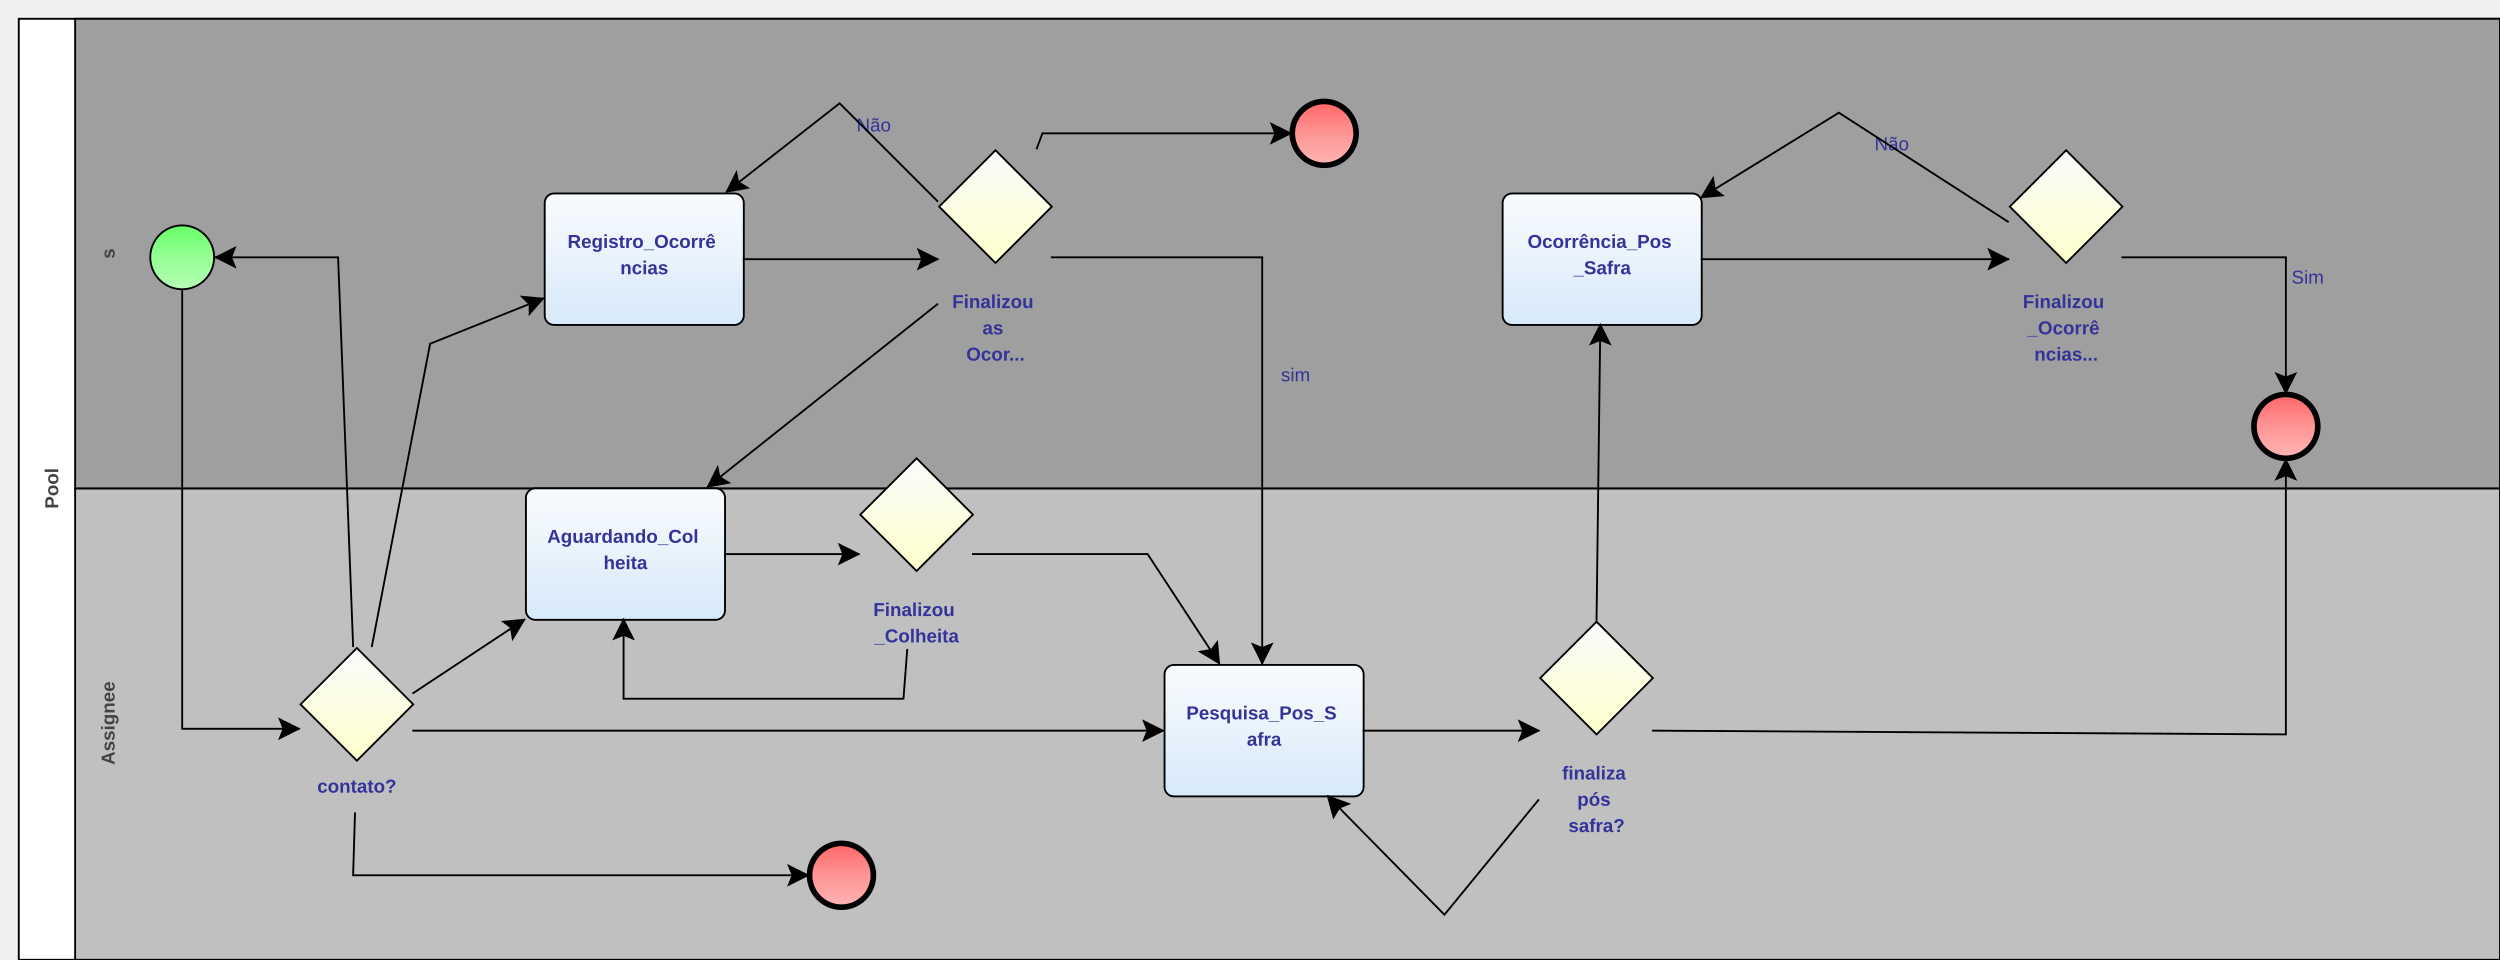
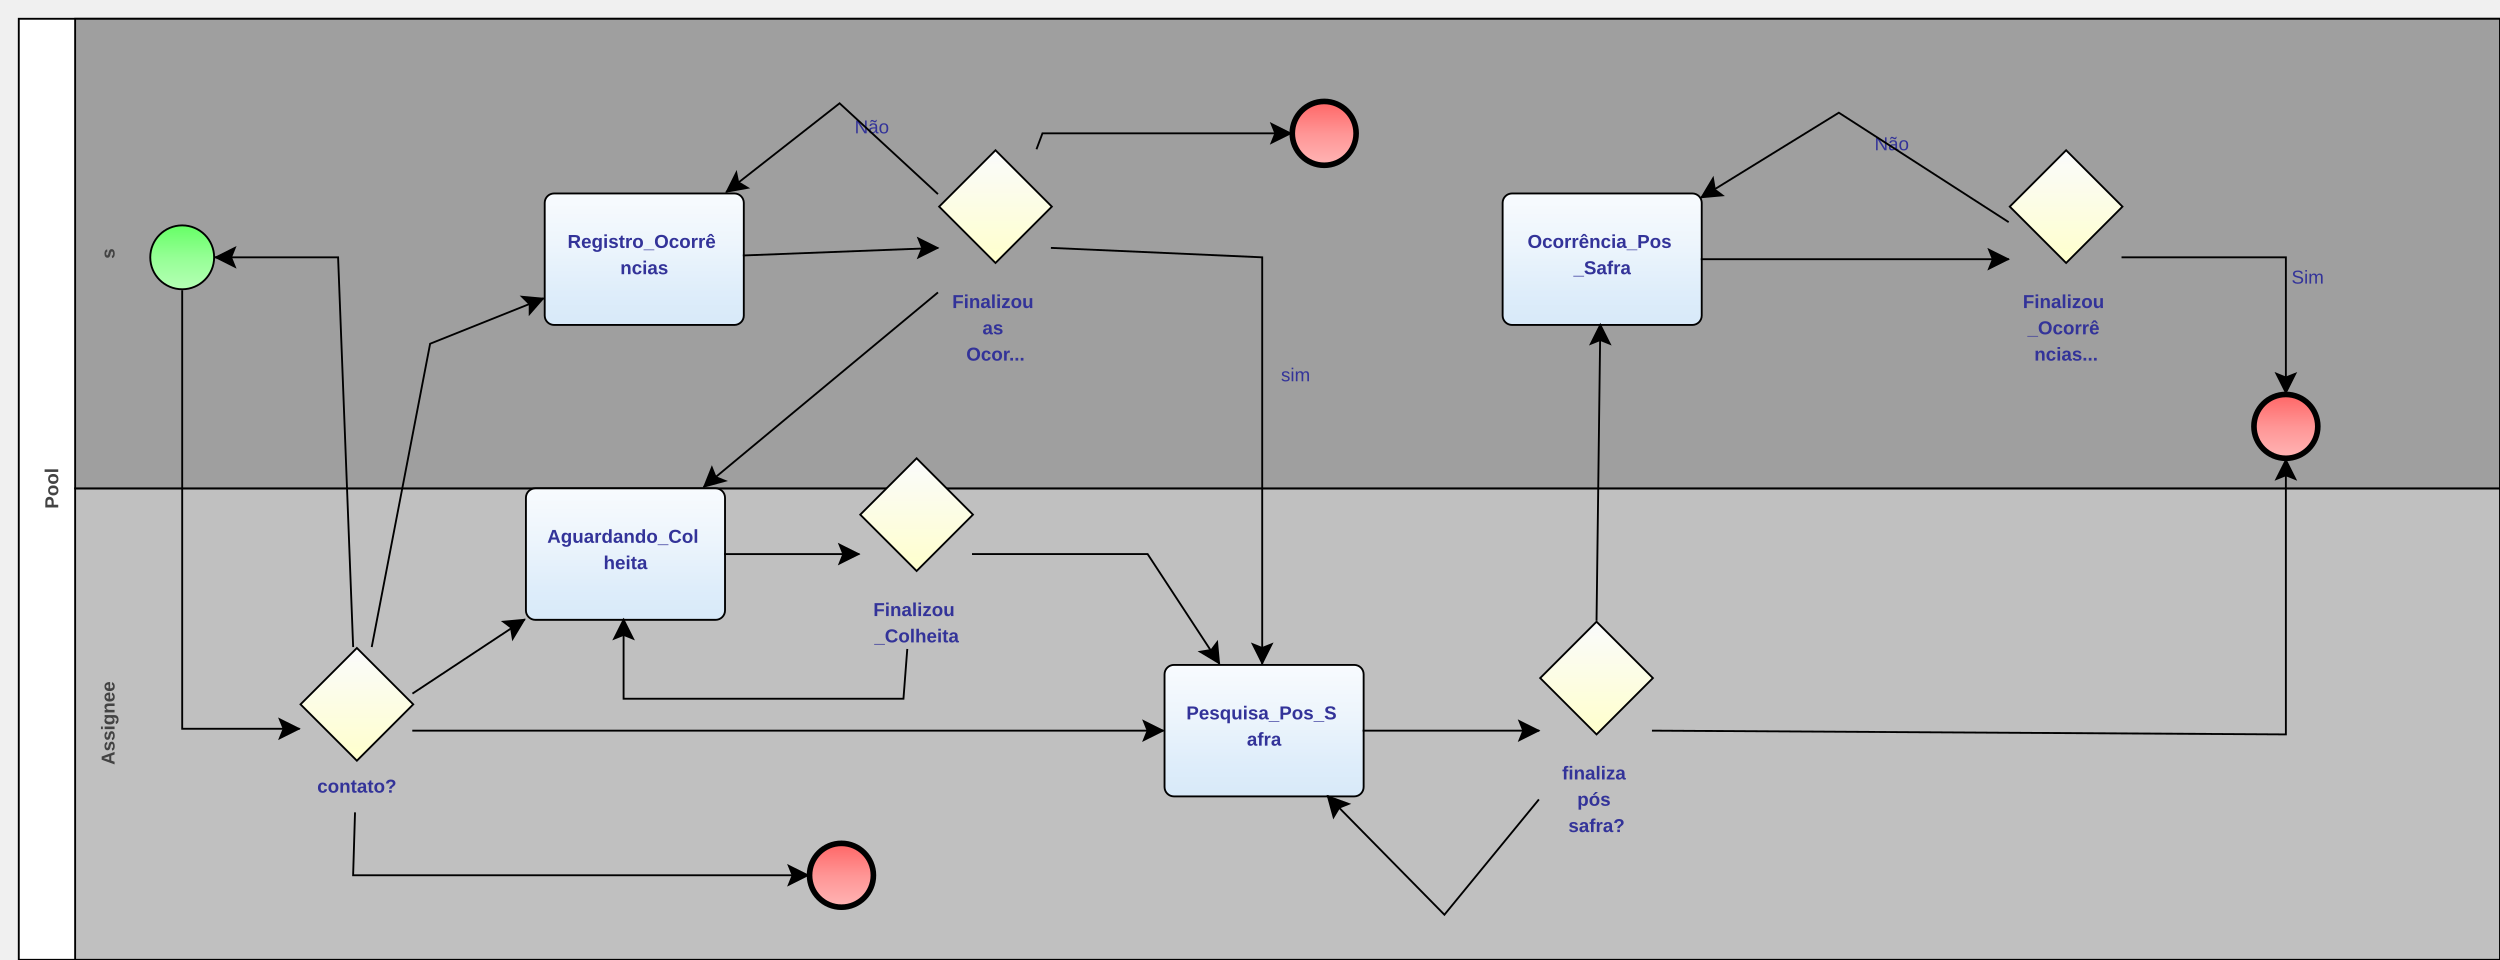
<svg xmlns="http://www.w3.org/2000/svg" xmlns:xlink="http://www.w3.org/1999/xlink" style="stroke-dasharray:none; shape-rendering:auto; font-family:'Arial'; text-rendering:auto; fill-opacity:1; color-interpolation:auto; color-rendering:auto; font-size:12; fill:black; stroke:black; image-rendering:auto; stroke-miterlimit:10; stroke-linecap:square; stroke-linejoin:miter; font-style:normal; stroke-width:1; stroke-dashoffset:0; font-weight:normal; stroke-opacity:1;" contentScriptType="text/ecmascript" preserveAspectRatio="xMidYMid meet" zoomAndPan="magnify" version="1.0" contentStyleType="text/css" xml:xlink="http://www.w3.org/1999/xlink" width="1331" height="511">
  <rect x="10" y="10" width="1321" height="501" ry="0" rx="0" style="stroke:#000000; fill:#FFFFFF" />
  <rect x="40" y="260" width="1291" height="251" ry="0" rx="0" style="stroke:#000000; fill:#C0C0C0" />
  <g componentSequence="3">
    <text x="-385" y="47" transform="rotate(270)" text-anchor="middle" style="font-weight:bold;font-size:10px;stroke:none; fill:#434343">
      <tspan dy="14" x="-385">Assignee</tspan>
    </text>
  </g>
  <rect x="40" y="10" width="1291" height="250" ry="0" rx="0" style="stroke:#000000; fill:#9F9F9F" />
  <g componentSequence="2">
    <text x="-135" y="47" transform="rotate(270)" text-anchor="middle" style="font-weight:bold;font-size:10px;stroke:none; fill:#434343">
      <tspan dy="14" x="-135">s</tspan>
    </text>
  </g>
  <g componentSequence="1">
    <text x="-260" y="17" transform="rotate(270)" text-anchor="middle" style="font-weight:bold;font-size:10px;stroke:none; fill:#434343">
      <tspan dy="14" x="-260">Pool</tspan>
    </text>
  </g>
  <g sequence="4">
-     <ellipse cx="97" cy="137" rx="17" ry="17" stroke-width="1" style="fill:url(#linearGradient66FF6696FF96B6FFB6_792692424);" stroke="336633" />
+     <ellipse cx="97" cy="137" rx="17" ry="17" stroke-width="1" style="fill:url(#linearGradient66FF6696FF96B6FFB6_1645631302);" stroke="336633" />
  </g>
  <g sequence="10">
-     <rect x="620" y="354" width="106" height="70" ry="5" rx="5" style="fill:url(#linearGradientF8FBFEEDF5FCDEEDFAD4E7F8E2E5E9_569929055);" stroke="191970" />
+     <rect x="620" y="354" width="106" height="70" ry="5" rx="5" style="fill:url(#linearGradientF8FBFEEDF5FCDEEDFAD4E7F8E2E5E9_1825682804);" stroke="191970" />
  </g>
  <g componentSequence="10">
    <text x="673" y="369" text-anchor="middle" style="font-weight:bold;font-size:10px;stroke:none; fill:#333399">
      <tspan dy="14" x="673">Pesquisa_Pos_S</tspan>
      <tspan dy="14" x="673">afra</tspan>
    </text>
  </g>
  <g sequence="18">
-     <rect x="290" y="103" width="106" height="70" ry="5" rx="5" style="fill:url(#linearGradientF8FBFEEDF5FCDEEDFAD4E7F8E2E5E9_633859512);" stroke="191970" />
+     <rect x="290" y="103" width="106" height="70" ry="5" rx="5" style="fill:url(#linearGradientF8FBFEEDF5FCDEEDFAD4E7F8E2E5E9_1760443446);" stroke="191970" />
  </g>
  <g componentSequence="18">
    <text x="343" y="118" text-anchor="middle" style="font-weight:bold;font-size:10px;stroke:none; fill:#333399">
      <tspan dy="14" x="343">Registro_Ocorrê</tspan>
      <tspan dy="14" x="343">ncias</tspan>
    </text>
  </g>
  <g sequence="20">
-     <polygon points=" 500 110 530 80 560 110 530 140 500 110" style="fill:url(#linearGradientFAFBFCFFFFCC_1623549796);" stroke="000000" />
+     <polygon points=" 500 110 530 80 560 110 530 140 500 110" style="fill:url(#linearGradientFAFBFCFFFFCC_770490191);" stroke="000000" />
  </g>
  <g componentSequence="20">
    <text x="530" y="150" text-anchor="middle" style="font-weight:bold;font-size:10px;stroke:none; fill:#333399">
      <tspan dy="14" x="530">Finalizou</tspan>
      <tspan dy="14" x="530">as</tspan>
      <tspan dy="14" x="530">Ocor...</tspan>
    </text>
  </g>
  <g sequence="26">
-     <rect x="800" y="103" width="106" height="70" ry="5" rx="5" style="fill:url(#linearGradientF8FBFEEDF5FCDEEDFAD4E7F8E2E5E9_866100338);" stroke="191970" />
+     <rect x="800" y="103" width="106" height="70" ry="5" rx="5" style="fill:url(#linearGradientF8FBFEEDF5FCDEEDFAD4E7F8E2E5E9_2098229715);" stroke="191970" />
  </g>
  <g componentSequence="26">
    <text x="853" y="118" text-anchor="middle" style="font-weight:bold;font-size:10px;stroke:none; fill:#333399">
      <tspan dy="14" x="853">Ocorrência_Pos</tspan>
      <tspan dy="14" x="853">_Safra</tspan>
    </text>
  </g>
  <g sequence="28">
-     <ellipse cx="1217" cy="227" rx="17" ry="17" stroke-width="3" style="fill:url(#linearGradientFF6666FF9696FFB6B6_1374660043);" stroke="993333" />
+     <ellipse cx="1217" cy="227" rx="17" ry="17" stroke-width="3" style="fill:url(#linearGradientFF6666FF9696FFB6B6_478875920);" stroke="993333" />
  </g>
  <g sequence="30">
-     <polygon points=" 1070 110 1100 80 1130 110 1100 140 1070 110" style="fill:url(#linearGradientFAFBFCFFFFCC_1264531555);" stroke="000000" />
+     <polygon points=" 1070 110 1100 80 1130 110 1100 140 1070 110" style="fill:url(#linearGradientFAFBFCFFFFCC_94208315);" stroke="000000" />
  </g>
  <g componentSequence="30">
    <text x="1100" y="150" text-anchor="middle" style="font-weight:bold;font-size:10px;stroke:none; fill:#333399">
      <tspan dy="14" x="1100">Finalizou</tspan>
      <tspan dy="14" x="1100">_Ocorrê</tspan>
      <tspan dy="14" x="1100">ncias...</tspan>
    </text>
  </g>
  <g sequence="42">
-     <ellipse cx="705" cy="71" rx="17" ry="17" stroke-width="3" style="fill:url(#linearGradientFF6666FF9696FFB6B6_15374379);" stroke="993333" />
+     <ellipse cx="705" cy="71" rx="17" ry="17" stroke-width="3" style="fill:url(#linearGradientFF6666FF9696FFB6B6_1304641536);" stroke="993333" />
  </g>
  <g sequence="44">
-     <polygon points=" 820 361 850 331 880 361 850 391 820 361" style="fill:url(#linearGradientFAFBFCFFFFCC_1318584432);" stroke="000000" />
+     <polygon points=" 820 361 850 331 880 361 850 391 820 361" style="fill:url(#linearGradientFAFBFCFFFFCC_866332290);" stroke="000000" />
  </g>
  <g componentSequence="44">
    <text x="850" y="401" text-anchor="middle" style="font-weight:bold;font-size:10px;stroke:none; fill:#333399">
      <tspan dy="14" x="850">finaliza</tspan>
      <tspan dy="14" x="850">pós</tspan>
      <tspan dy="14" x="850">safra?</tspan>
    </text>
  </g>
  <g sequence="49">
-     <polygon points=" 160 375 190 345 220 375 190 405 160 375" style="fill:url(#linearGradientFAFBFCFFFFCC_1660237205);" stroke="000000" />
+     <polygon points=" 160 375 190 345 220 375 190 405 160 375" style="fill:url(#linearGradientFAFBFCFFFFCC_2003090039);" stroke="000000" />
  </g>
  <g componentSequence="49">
    <text x="190" y="408" text-anchor="middle" style="font-weight:bold;font-size:10px;stroke:none; fill:#333399">
      <tspan dy="14" x="190">contato?</tspan>
    </text>
  </g>
  <g sequence="54">
-     <ellipse cx="448" cy="466" rx="17" ry="17" stroke-width="3" style="fill:url(#linearGradientFF6666FF9696FFB6B6_1348179336);" stroke="993333" />
+     <ellipse cx="448" cy="466" rx="17" ry="17" stroke-width="3" style="fill:url(#linearGradientFF6666FF9696FFB6B6_513370617);" stroke="993333" />
  </g>
  <g sequence="56">
-     <rect x="280" y="260" width="106" height="70" ry="5" rx="5" style="fill:url(#linearGradientF8FBFEEDF5FCDEEDFAD4E7F8E2E5E9_77882472);" stroke="191970" />
+     <rect x="280" y="260" width="106" height="70" ry="5" rx="5" style="fill:url(#linearGradientF8FBFEEDF5FCDEEDFAD4E7F8E2E5E9_1234041194);" stroke="191970" />
  </g>
  <g componentSequence="56">
    <text x="333" y="275" text-anchor="middle" style="font-weight:bold;font-size:10px;stroke:none; fill:#333399">
      <tspan dy="14" x="333">Aguardando_Col</tspan>
      <tspan dy="14" x="333">heita</tspan>
    </text>
  </g>
  <g sequence="58">
-     <polygon points=" 458 274 488 244 518 274 488 304 458 274" style="fill:url(#linearGradientFAFBFCFFFFCC_179404556);" stroke="000000" />
+     <polygon points=" 458 274 488 244 518 274 488 304 458 274" style="fill:url(#linearGradientFAFBFCFFFFCC_1668291047);" stroke="000000" />
  </g>
  <g componentSequence="58">
    <text x="488" y="314" text-anchor="middle" style="font-weight:bold;font-size:10px;stroke:none; fill:#333399">
      <tspan dy="14" x="488">Finalizou</tspan>
      <tspan dy="14" x="488">_Colheita</tspan>
    </text>
  </g>
  <g componentSequence="21">
-     <text x="458" y="138" style="font-size:10px;font-weight:none;stroke:none; fill:#333399" text-anchor="left" />
+     <text x="458" y="134" style="font-size:10px;font-weight:none;stroke:none; fill:#333399" text-anchor="left" />
  </g>
  <g componentSequence="22">
    <text x="682" y="189" style="font-size:10px;font-weight:none;stroke:none; fill:#333399" text-anchor="left">
      <tspan dy="14" x="682">sim</tspan>
    </text>
  </g>
  <g componentSequence="23">
-     <text x="456" y="56" style="font-size:10px;font-weight:none;stroke:none; fill:#333399" text-anchor="left">
-       <tspan dy="14" x="456">Não</tspan>
+     <text x="455" y="57" style="font-size:10px;font-weight:none;stroke:none; fill:#333399" text-anchor="left">
+       <tspan dy="14" x="455">Não</tspan>
    </text>
  </g>
  <g componentSequence="31">
    <text x="998" y="138" style="font-size:10px;font-weight:none;stroke:none; fill:#333399" text-anchor="left" />
  </g>
  <g componentSequence="32">
    <text x="1220" y="137" style="font-size:10px;font-weight:none;stroke:none; fill:#333399" text-anchor="left">
      <tspan dy="14" x="1220">Sim</tspan>
    </text>
  </g>
  <g componentSequence="33">
    <text x="998" y="66" style="font-size:10px;font-weight:none;stroke:none; fill:#333399" text-anchor="left">
      <tspan dy="14" x="998">Não</tspan>
    </text>
  </g>
  <g componentSequence="43">
    <text x="627" y="71" style="font-size:10px;font-weight:none;stroke:none; fill:#333399" text-anchor="left" />
  </g>
  <g componentSequence="45">
    <text x="783" y="389" style="font-size:10px;font-weight:none;stroke:none; fill:#333399" text-anchor="left" />
  </g>
  <g componentSequence="46">
    <text x="861" y="252" style="font-size:10px;font-weight:none;stroke:none; fill:#333399" text-anchor="left" />
  </g>
  <g componentSequence="47">
    <text x="1131" y="390" style="font-size:10px;font-weight:none;stroke:none; fill:#333399" text-anchor="left" />
  </g>
  <g componentSequence="48">
    <text x="776" y="484" style="font-size:10px;font-weight:none;stroke:none; fill:#333399" text-anchor="left" />
  </g>
  <g componentSequence="50">
    <text x="107" y="303" style="font-size:10px;font-weight:none;stroke:none; fill:#333399" text-anchor="left" />
  </g>
  <g componentSequence="51">
    <text x="430" y="389" style="font-size:10px;font-weight:none;stroke:none; fill:#333399" text-anchor="left" />
  </g>
  <g componentSequence="52">
    <text x="230" y="232" style="font-size:10px;font-weight:none;stroke:none; fill:#333399" text-anchor="left" />
  </g>
  <g componentSequence="53">
    <text x="193" y="208" style="font-size:10px;font-weight:none;stroke:none; fill:#333399" text-anchor="left" />
  </g>
  <g componentSequence="55">
    <text x="302" y="466" style="font-size:10px;font-weight:none;stroke:none; fill:#333399" text-anchor="left" />
  </g>
  <g componentSequence="57">
    <text x="260" y="350" style="font-size:10px;font-weight:none;stroke:none; fill:#333399" text-anchor="left" />
  </g>
  <g componentSequence="59">
    <text x="432" y="295" style="font-size:10px;font-weight:none;stroke:none; fill:#333399" text-anchor="left" />
  </g>
  <g componentSequence="60">
    <text x="609" y="295" style="font-size:10px;font-weight:none;stroke:none; fill:#333399" text-anchor="left" />
  </g>
  <g componentSequence="61">
-     <text x="448" y="211" style="font-size:10px;font-weight:none;stroke:none; fill:#333399" text-anchor="left" />
+     <text x="447" y="208" style="font-size:10px;font-weight:none;stroke:none; fill:#333399" text-anchor="left" />
  </g>
  <g componentSequence="62">
    <text x="409" y="372" style="font-size:10px;font-weight:none;stroke:none; fill:#333399" text-anchor="left" />
  </g>
  <path style="fill:none; stroke:#000000;stroke-width:1" d="M97.0 155.0 L97.0 388.0 L159.0 388.0" />
  <polygon style="fill:#000000; stroke:#000000;" points=" 149 383 159 388 149 393 151 388" />
  <path style="fill:none; stroke:#000000;stroke-width:1" d="M188.0 344.0 L180.0 137.0 L115.0 137.0" />
  <polygon style="fill:#000000; stroke:#000000;" points=" 125 142 115 137 125 132 123 137" />
  <path style="fill:none; stroke:#000000;stroke-width:1" d="M726.0 389.0 L819.0 389.0" />
  <polygon style="fill:#000000; stroke:#000000;" points=" 809 384 819 389 809 394 811 389" />
-   <path style="fill:none; stroke:#000000;stroke-width:1" d="M560.0 137.0 L672.0 137.0 L672.0 353.0" />
+   <path style="fill:none; stroke:#000000;stroke-width:1" d="M560.0 132.0 L672.0 137.0 L672.0 353.0" />
  <polygon style="fill:#000000; stroke:#000000;" points=" 677 343 672 353 667 343 672 345" />
  <path style="fill:none; stroke:#000000;stroke-width:1" d="M819.0 426.0 L769.0 487.0 L707.0 424.0" />
  <polygon style="fill:#000000; stroke:#000000;" points=" 710 435 707 424 718 428 713 430" />
  <path style="fill:none; stroke:#000000;stroke-width:1" d="M220.0 389.0 L619.0 389.0" />
  <polygon style="fill:#000000; stroke:#000000;" points=" 609 384 619 389 609 394 611 389" />
  <path style="fill:none; stroke:#000000;stroke-width:1" d="M518.0 295.0 L611.0 295.0 L649.0 353.0" />
  <polygon style="fill:#000000; stroke:#000000;" points=" 648 342 649 353 639 347 645 346" />
-   <path style="fill:none; stroke:#000000;stroke-width:1" d="M396.0 138.0 L499.0 138.0" />
-   <polygon style="fill:#000000; stroke:#000000;" points=" 489 133 499 138 489 143 491 138" />
-   <path style="fill:none; stroke:#000000;stroke-width:1" d="M499.0 107.0 L447.0 55.0 L387.0 102.0" />
+   <path style="fill:none; stroke:#000000;stroke-width:1" d="M396.0 136.0 L499.0 132.0" />
+   <polygon style="fill:#000000; stroke:#000000;" points=" 489 127 499 132 489 137 491 132" />
+   <path style="fill:none; stroke:#000000;stroke-width:1" d="M499.0 103.0 L447.0 55.0 L387.0 102.0" />
  <polygon style="fill:#000000; stroke:#000000;" points=" 398 100 387 102 392 92 393 97" />
  <path style="fill:none; stroke:#000000;stroke-width:1" d="M198.0 344.0 L229.0 183.0 L289.0 159.0" />
  <polygon style="fill:#000000; stroke:#000000;" points=" 278 158 289 159 282 167 282 162" />
  <path style="fill:none; stroke:#000000;stroke-width:1" d="M552.0 79.0 L555.0 71.0 L687.0 71.0" />
  <polygon style="fill:#000000; stroke:#000000;" points=" 677 66 687 71 677 76 679 71" />
-   <path style="fill:none; stroke:#000000;stroke-width:1" d="M499.0 162.0 L377.0 259.0" />
-   <polygon style="fill:#000000; stroke:#000000;" points=" 388 257 377 259 382 249 383 254" />
+   <path style="fill:none; stroke:#000000;stroke-width:1" d="M499.0 156.0 L375.0 259.0" />
+   <polygon style="fill:#000000; stroke:#000000;" points=" 386 256 375 259 379 249 381 254" />
  <path style="fill:none; stroke:#000000;stroke-width:1" d="M906.0 138.0 L1069.0 138.0" />
  <polygon style="fill:#000000; stroke:#000000;" points=" 1059 133 1069 138 1059 143 1061 138" />
  <path style="fill:none; stroke:#000000;stroke-width:1" d="M1069.0 118.0 L979.0 60.0 L906.0 105.0" />
  <polygon style="fill:#000000; stroke:#000000;" points=" 917 104 906 105 912 95 913 101" />
  <path style="fill:none; stroke:#000000;stroke-width:1" d="M850.0 330.0 L852.0 173.0" />
  <polygon style="fill:#000000; stroke:#000000;" points=" 847 183 852 173 857 183 852 181" />
  <path style="fill:none; stroke:#000000;stroke-width:1" d="M1130.0 137.0 L1217.0 137.0 L1217.0 209.0" />
  <polygon style="fill:#000000; stroke:#000000;" points=" 1222 199 1217 209 1212 199 1217 201" />
  <path style="fill:none; stroke:#000000;stroke-width:1" d="M880.0 389.0 L1217.0 391.0 L1217.0 245.0" />
  <polygon style="fill:#000000; stroke:#000000;" points=" 1212 255 1217 245 1222 255 1217 253" />
  <path style="fill:none; stroke:#000000;stroke-width:1" d="M189.0 433.0 L188.0 466.0 L430.0 466.0" />
  <polygon style="fill:#000000; stroke:#000000;" points=" 420 461 430 466 420 471 422 466" />
  <path style="fill:none; stroke:#000000;stroke-width:1" d="M220.0 369.0 L279.0 330.0" />
  <polygon style="fill:#000000; stroke:#000000;" points=" 268 331 279 330 273 340 272 334" />
  <path style="fill:none; stroke:#000000;stroke-width:1" d="M386.0 295.0 L457.0 295.0" />
  <polygon style="fill:#000000; stroke:#000000;" points=" 447 290 457 295 447 300 449 295" />
  <path style="fill:none; stroke:#000000;stroke-width:1" d="M483.0 346.0 L481.0 372.0 L332.0 372.0 L332.0 330.0" />
  <polygon style="fill:#000000; stroke:#000000;" points=" 327 340 332 330 337 340 332 338" />
  <defs>
-     <linearGradient xlink:href="#linearGradient66FF6696FF96B6FFB6" id="linearGradient66FF6696FF96B6FFB6_792692424" x1="0" y1="120.0" x2="0" y2="155.0" gradientUnits="userSpaceOnUse" xlink:type="simple" xlink:actuate="onLoad" xlink:show="other" />
+     <linearGradient xlink:href="#linearGradient66FF6696FF96B6FFB6" id="linearGradient66FF6696FF96B6FFB6_1645631302" x1="0" y1="120.0" x2="0" y2="155.0" gradientUnits="userSpaceOnUse" xlink:type="simple" xlink:actuate="onLoad" xlink:show="other" />
    <linearGradient id="linearGradient66FF6696FF96B6FFB6">
      <stop style="stop-color:#66FF66;stop-opacity:1;" offset="0.0" id="stop66FF66" />
      <stop style="stop-color:#96FF96;stop-opacity:1;" offset="0.5" id="stop96FF96" />
      <stop style="stop-color:#B6FFB6;stop-opacity:1;" offset="1.0" id="stopB6FFB6" />
    </linearGradient>
-     <linearGradient xlink:href="#linearGradientF8FBFEEDF5FCDEEDFAD4E7F8E2E5E9" id="linearGradientF8FBFEEDF5FCDEEDFAD4E7F8E2E5E9_569929055" x1="0" y1="354.0" x2="0" y2="460.0" gradientUnits="userSpaceOnUse" xlink:type="simple" xlink:actuate="onLoad" xlink:show="other" />
+     <linearGradient xlink:href="#linearGradientF8FBFEEDF5FCDEEDFAD4E7F8E2E5E9" id="linearGradientF8FBFEEDF5FCDEEDFAD4E7F8E2E5E9_1825682804" x1="0" y1="354.0" x2="0" y2="460.0" gradientUnits="userSpaceOnUse" xlink:type="simple" xlink:actuate="onLoad" xlink:show="other" />
    <linearGradient id="linearGradientF8FBFEEDF5FCDEEDFAD4E7F8E2E5E9">
      <stop style="stop-color:#F8FBFE;stop-opacity:1;" offset="0.0" id="stopF8FBFE" />
      <stop style="stop-color:#EDF5FC;stop-opacity:1;" offset="0.25" id="stopEDF5FC" />
      <stop style="stop-color:#DEEDFA;stop-opacity:1;" offset="0.5" id="stopDEEDFA" />
      <stop style="stop-color:#D4E7F8;stop-opacity:1;" offset="0.75" id="stopD4E7F8" />
      <stop style="stop-color:#E2E5E9;stop-opacity:1;" offset="1.0" id="stopE2E5E9" />
    </linearGradient>
-     <linearGradient xlink:href="#linearGradientF8FBFEEDF5FCDEEDFAD4E7F8E2E5E9" id="linearGradientF8FBFEEDF5FCDEEDFAD4E7F8E2E5E9_633859512" x1="0" y1="103.0" x2="0" y2="209.0" gradientUnits="userSpaceOnUse" xlink:type="simple" xlink:actuate="onLoad" xlink:show="other" />
-     <linearGradient xlink:href="#linearGradientFAFBFCFFFFCC" id="linearGradientFAFBFCFFFFCC_1623549796" x1="0" y1="80.0" x2="0" y2="140.0" gradientUnits="userSpaceOnUse" xlink:type="simple" xlink:actuate="onLoad" xlink:show="other" />
+     <linearGradient xlink:href="#linearGradientF8FBFEEDF5FCDEEDFAD4E7F8E2E5E9" id="linearGradientF8FBFEEDF5FCDEEDFAD4E7F8E2E5E9_1760443446" x1="0" y1="103.0" x2="0" y2="209.0" gradientUnits="userSpaceOnUse" xlink:type="simple" xlink:actuate="onLoad" xlink:show="other" />
+     <linearGradient xlink:href="#linearGradientFAFBFCFFFFCC" id="linearGradientFAFBFCFFFFCC_770490191" x1="0" y1="80.0" x2="0" y2="140.0" gradientUnits="userSpaceOnUse" xlink:type="simple" xlink:actuate="onLoad" xlink:show="other" />
    <linearGradient id="linearGradientFAFBFCFFFFCC">
      <stop style="stop-color:#FAFBFC;stop-opacity:1;" offset="0.0" id="stopFAFBFC" />
      <stop style="stop-color:#FFFFCC;stop-opacity:1;" offset="1.0" id="stopFFFFCC" />
    </linearGradient>
-     <linearGradient xlink:href="#linearGradientF8FBFEEDF5FCDEEDFAD4E7F8E2E5E9" id="linearGradientF8FBFEEDF5FCDEEDFAD4E7F8E2E5E9_866100338" x1="0" y1="103.0" x2="0" y2="209.0" gradientUnits="userSpaceOnUse" xlink:type="simple" xlink:actuate="onLoad" xlink:show="other" />
-     <linearGradient xlink:href="#linearGradientFF6666FF9696FFB6B6" id="linearGradientFF6666FF9696FFB6B6_1374660043" x1="0" y1="210.0" x2="0" y2="245.0" gradientUnits="userSpaceOnUse" xlink:type="simple" xlink:actuate="onLoad" xlink:show="other" />
+     <linearGradient xlink:href="#linearGradientF8FBFEEDF5FCDEEDFAD4E7F8E2E5E9" id="linearGradientF8FBFEEDF5FCDEEDFAD4E7F8E2E5E9_2098229715" x1="0" y1="103.0" x2="0" y2="209.0" gradientUnits="userSpaceOnUse" xlink:type="simple" xlink:actuate="onLoad" xlink:show="other" />
+     <linearGradient xlink:href="#linearGradientFF6666FF9696FFB6B6" id="linearGradientFF6666FF9696FFB6B6_478875920" x1="0" y1="210.0" x2="0" y2="245.0" gradientUnits="userSpaceOnUse" xlink:type="simple" xlink:actuate="onLoad" xlink:show="other" />
    <linearGradient id="linearGradientFF6666FF9696FFB6B6">
      <stop style="stop-color:#FF6666;stop-opacity:1;" offset="0.0" id="stopFF6666" />
      <stop style="stop-color:#FF9696;stop-opacity:1;" offset="0.5" id="stopFF9696" />
      <stop style="stop-color:#FFB6B6;stop-opacity:1;" offset="1.0" id="stopFFB6B6" />
    </linearGradient>
-     <linearGradient xlink:href="#linearGradientFAFBFCFFFFCC" id="linearGradientFAFBFCFFFFCC_1264531555" x1="0" y1="80.0" x2="0" y2="140.0" gradientUnits="userSpaceOnUse" xlink:type="simple" xlink:actuate="onLoad" xlink:show="other" />
-     <linearGradient xlink:href="#linearGradientFF6666FF9696FFB6B6" id="linearGradientFF6666FF9696FFB6B6_15374379" x1="0" y1="54.0" x2="0" y2="89.0" gradientUnits="userSpaceOnUse" xlink:type="simple" xlink:actuate="onLoad" xlink:show="other" />
-     <linearGradient xlink:href="#linearGradientFAFBFCFFFFCC" id="linearGradientFAFBFCFFFFCC_1318584432" x1="0" y1="331.0" x2="0" y2="391.0" gradientUnits="userSpaceOnUse" xlink:type="simple" xlink:actuate="onLoad" xlink:show="other" />
-     <linearGradient xlink:href="#linearGradientFAFBFCFFFFCC" id="linearGradientFAFBFCFFFFCC_1660237205" x1="0" y1="345.0" x2="0" y2="405.0" gradientUnits="userSpaceOnUse" xlink:type="simple" xlink:actuate="onLoad" xlink:show="other" />
-     <linearGradient xlink:href="#linearGradientFF6666FF9696FFB6B6" id="linearGradientFF6666FF9696FFB6B6_1348179336" x1="0" y1="449.0" x2="0" y2="484.0" gradientUnits="userSpaceOnUse" xlink:type="simple" xlink:actuate="onLoad" xlink:show="other" />
-     <linearGradient xlink:href="#linearGradientF8FBFEEDF5FCDEEDFAD4E7F8E2E5E9" id="linearGradientF8FBFEEDF5FCDEEDFAD4E7F8E2E5E9_77882472" x1="0" y1="260.0" x2="0" y2="366.0" gradientUnits="userSpaceOnUse" xlink:type="simple" xlink:actuate="onLoad" xlink:show="other" />
-     <linearGradient xlink:href="#linearGradientFAFBFCFFFFCC" id="linearGradientFAFBFCFFFFCC_179404556" x1="0" y1="244.0" x2="0" y2="304.0" gradientUnits="userSpaceOnUse" xlink:type="simple" xlink:actuate="onLoad" xlink:show="other" />
+     <linearGradient xlink:href="#linearGradientFAFBFCFFFFCC" id="linearGradientFAFBFCFFFFCC_94208315" x1="0" y1="80.0" x2="0" y2="140.0" gradientUnits="userSpaceOnUse" xlink:type="simple" xlink:actuate="onLoad" xlink:show="other" />
+     <linearGradient xlink:href="#linearGradientFF6666FF9696FFB6B6" id="linearGradientFF6666FF9696FFB6B6_1304641536" x1="0" y1="54.0" x2="0" y2="89.0" gradientUnits="userSpaceOnUse" xlink:type="simple" xlink:actuate="onLoad" xlink:show="other" />
+     <linearGradient xlink:href="#linearGradientFAFBFCFFFFCC" id="linearGradientFAFBFCFFFFCC_866332290" x1="0" y1="331.0" x2="0" y2="391.0" gradientUnits="userSpaceOnUse" xlink:type="simple" xlink:actuate="onLoad" xlink:show="other" />
+     <linearGradient xlink:href="#linearGradientFAFBFCFFFFCC" id="linearGradientFAFBFCFFFFCC_2003090039" x1="0" y1="345.0" x2="0" y2="405.0" gradientUnits="userSpaceOnUse" xlink:type="simple" xlink:actuate="onLoad" xlink:show="other" />
+     <linearGradient xlink:href="#linearGradientFF6666FF9696FFB6B6" id="linearGradientFF6666FF9696FFB6B6_513370617" x1="0" y1="449.0" x2="0" y2="484.0" gradientUnits="userSpaceOnUse" xlink:type="simple" xlink:actuate="onLoad" xlink:show="other" />
+     <linearGradient xlink:href="#linearGradientF8FBFEEDF5FCDEEDFAD4E7F8E2E5E9" id="linearGradientF8FBFEEDF5FCDEEDFAD4E7F8E2E5E9_1234041194" x1="0" y1="260.0" x2="0" y2="366.0" gradientUnits="userSpaceOnUse" xlink:type="simple" xlink:actuate="onLoad" xlink:show="other" />
+     <linearGradient xlink:href="#linearGradientFAFBFCFFFFCC" id="linearGradientFAFBFCFFFFCC_1668291047" x1="0" y1="244.0" x2="0" y2="304.0" gradientUnits="userSpaceOnUse" xlink:type="simple" xlink:actuate="onLoad" xlink:show="other" />
  </defs>
</svg>
